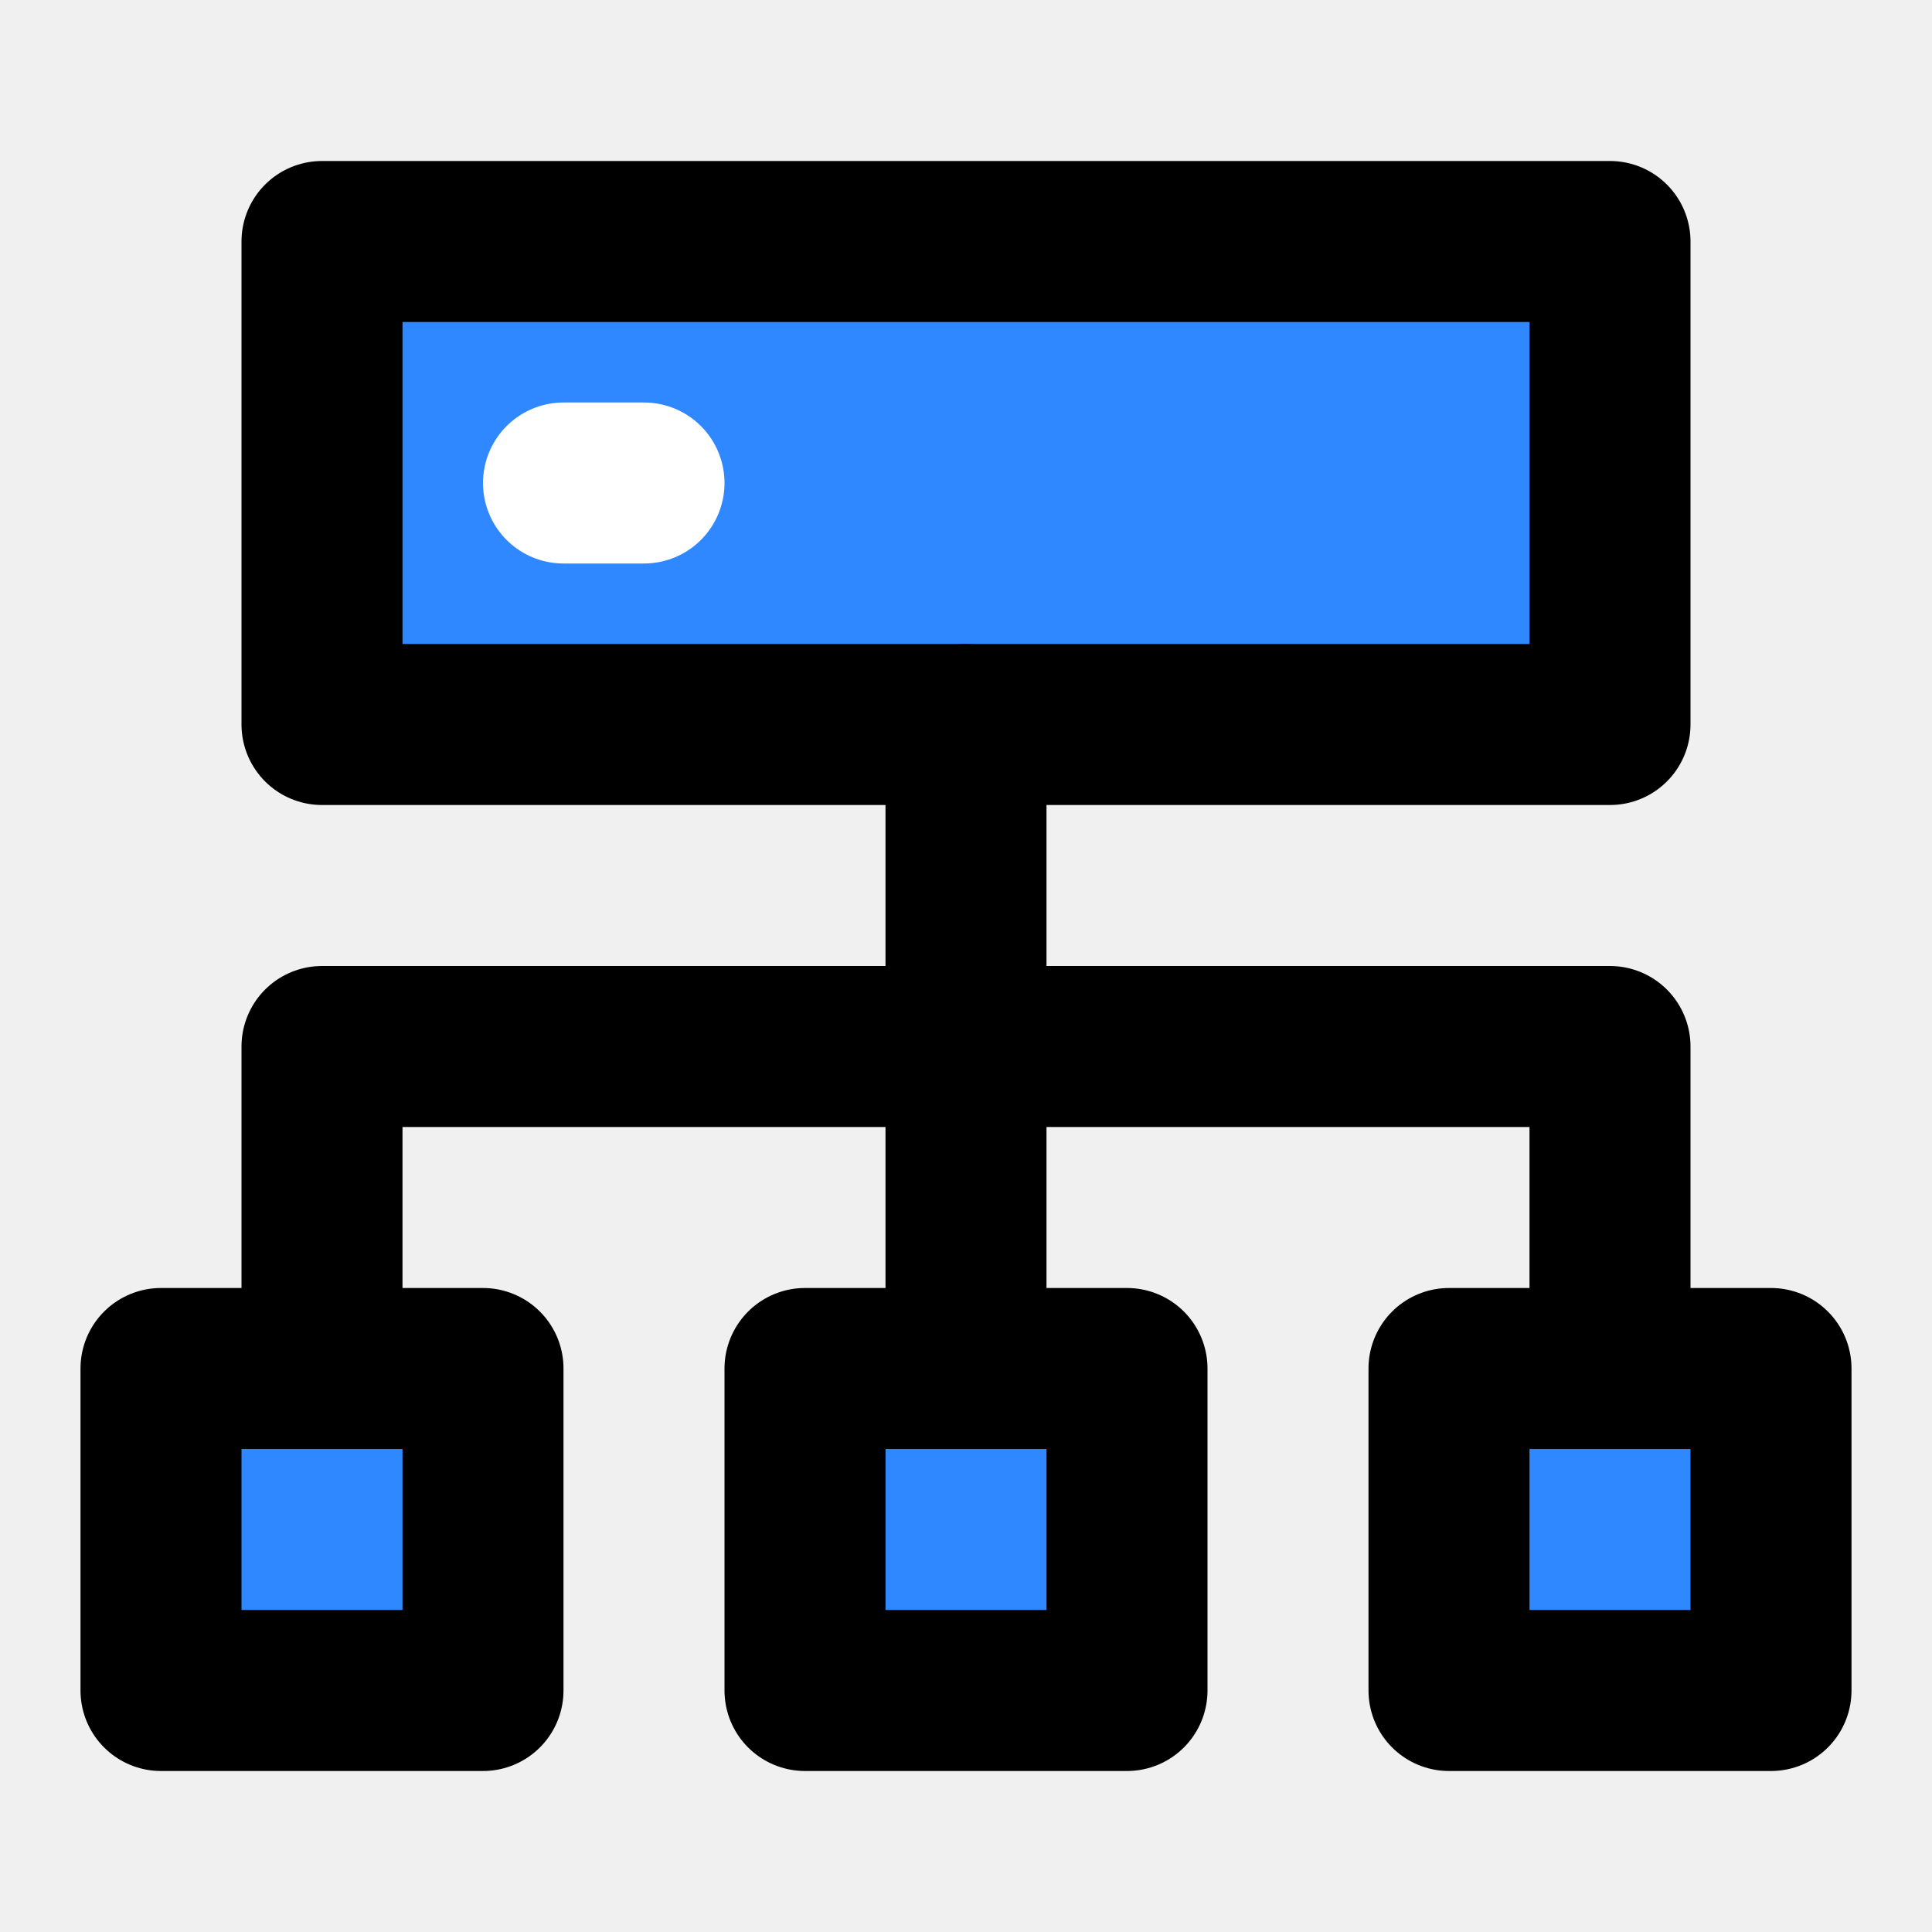
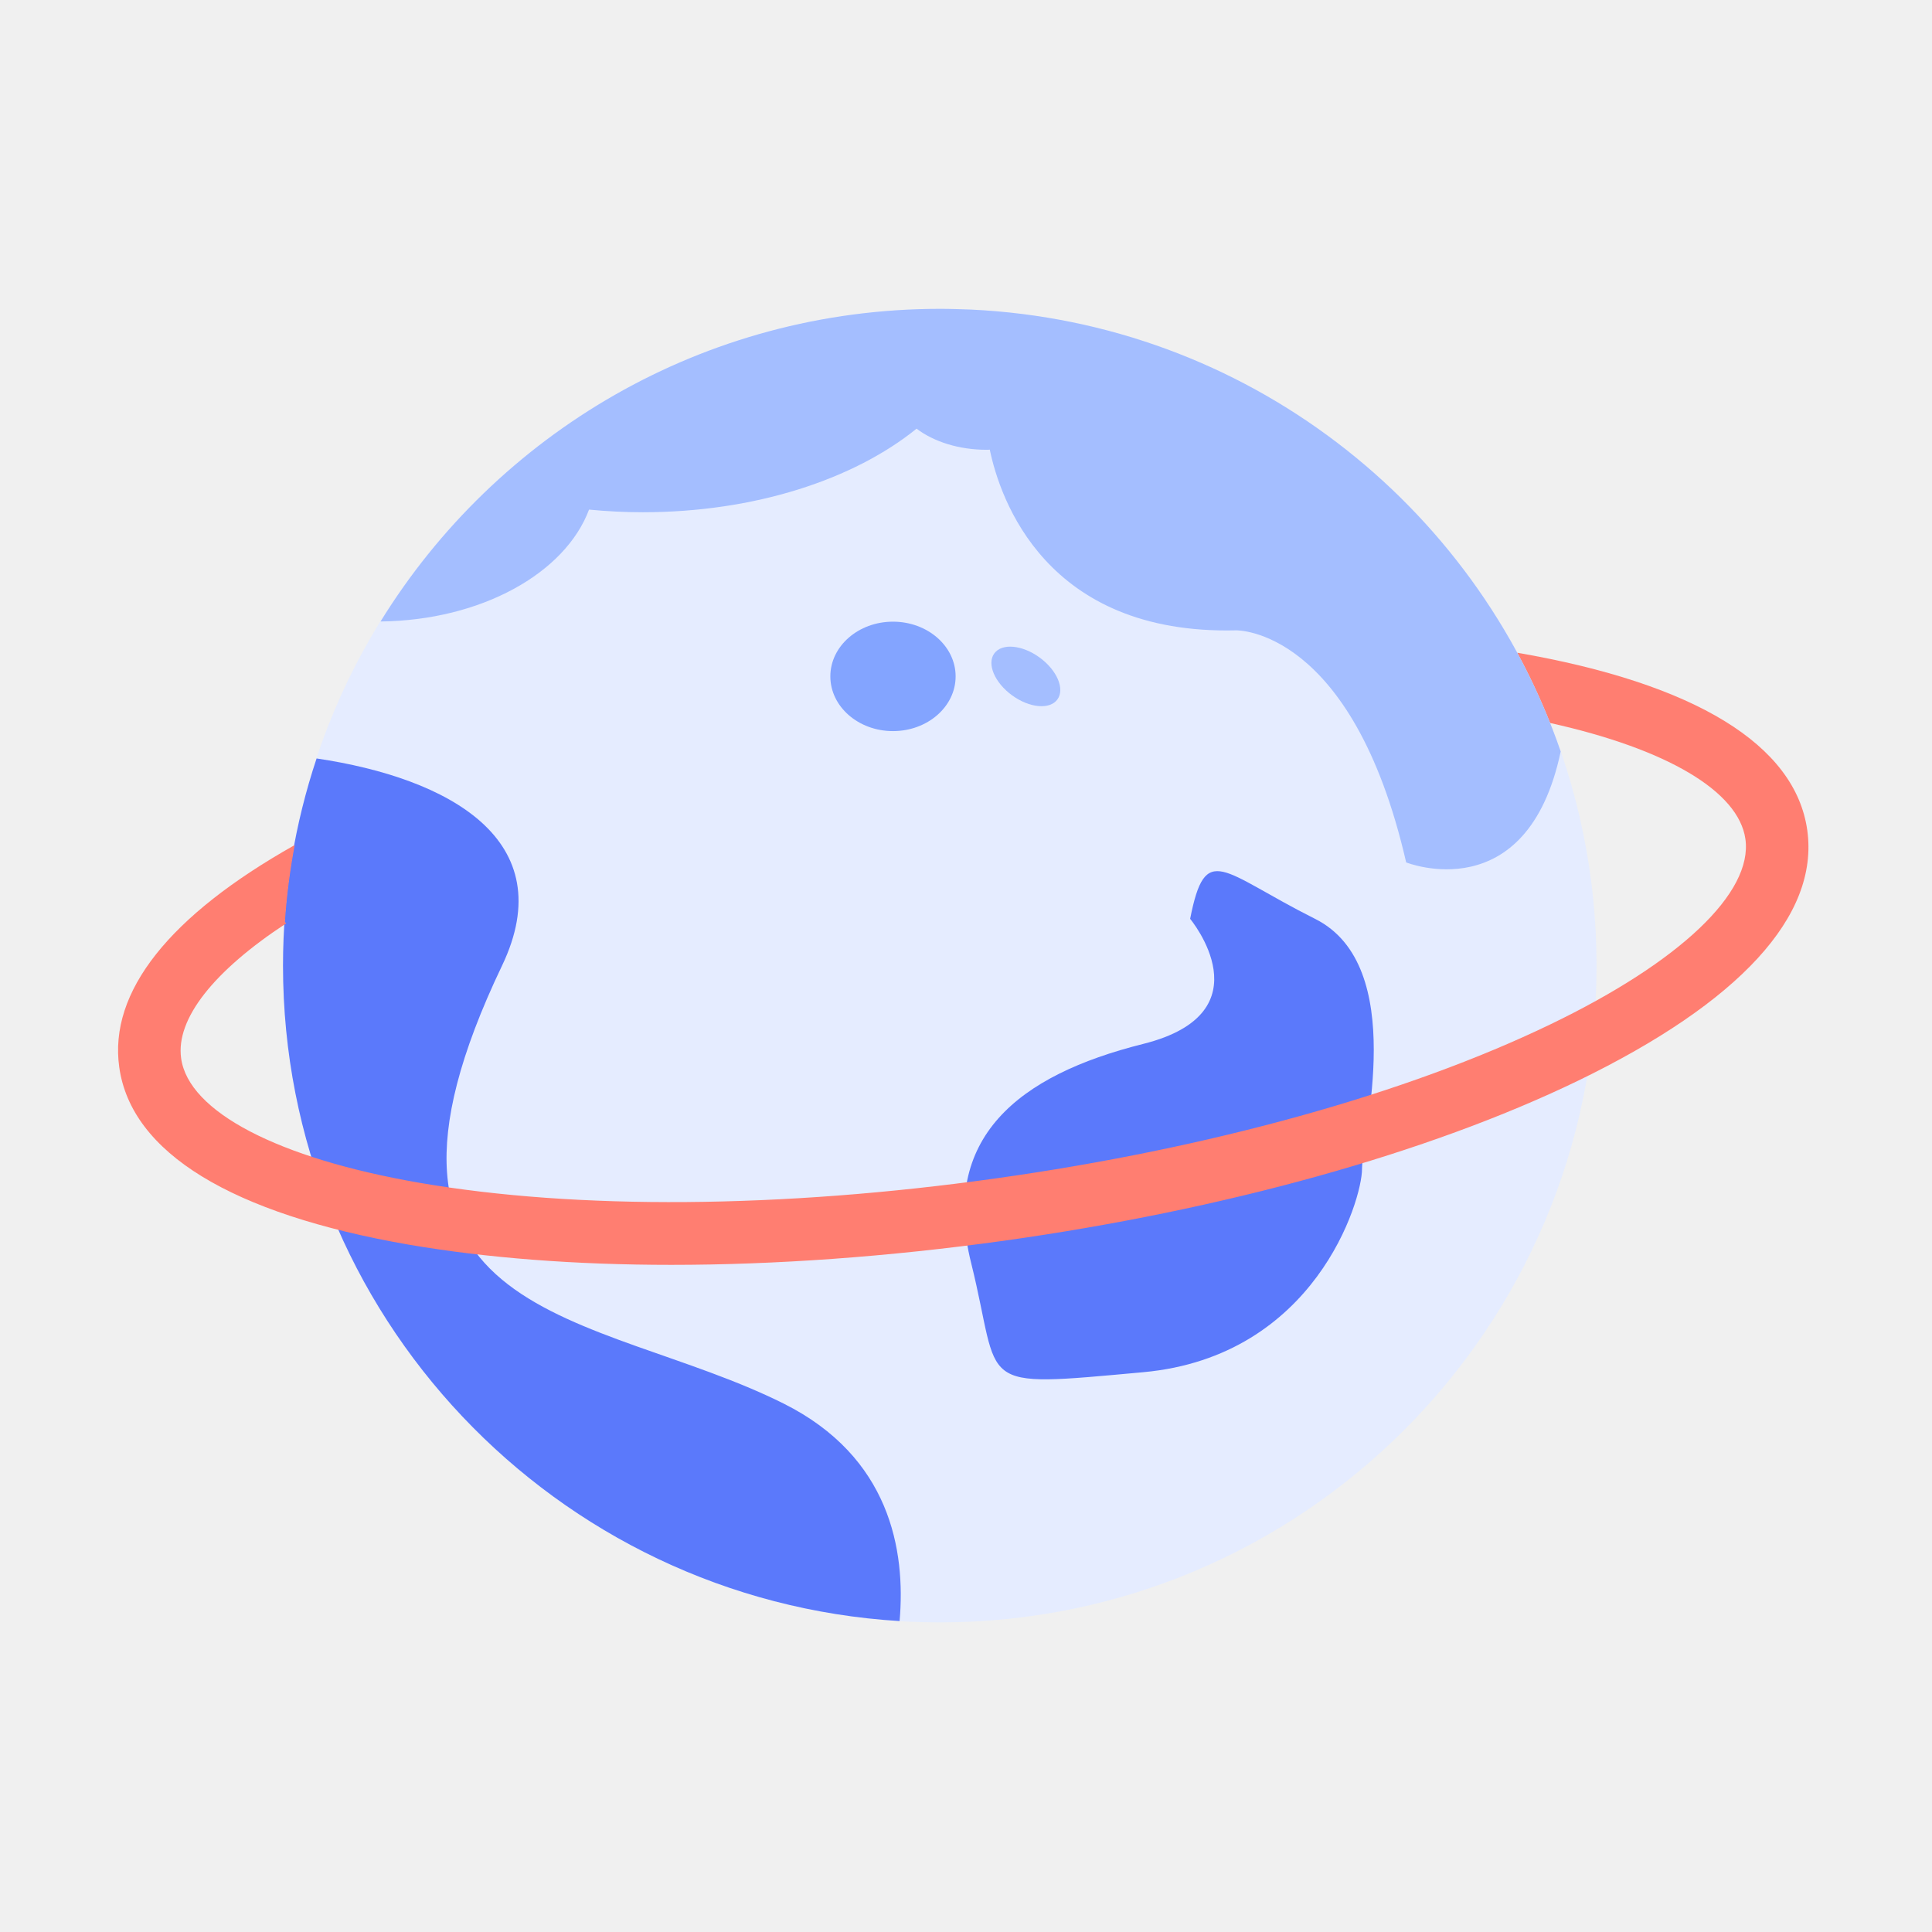
- <svg xmlns="http://www.w3.org/2000/svg" width="1em" height="1em" viewBox="0 0 48 48">
-   <g fill="none" stroke-linecap="round" stroke-linejoin="round" stroke-width="4">
-     <rect width="8" height="8" x="4" y="34" fill="#2F88FF" stroke="#000" />
-     <rect width="32" height="12" x="8" y="6" fill="#2F88FF" stroke="#000" />
-     <path stroke="#000" d="M24 34V18" />
-     <path stroke="#000" d="M8 34V26H40V34" />
-     <rect width="8" height="8" x="36" y="34" fill="#2F88FF" stroke="#000" />
-     <rect width="8" height="8" x="20" y="34" fill="#2F88FF" stroke="#000" />
-     <path stroke="#fff" d="M14 12H16" />
-   </g>
+ <svg xmlns="http://www.w3.org/2000/svg" t="1701275265928" class="icon" viewBox="0 0 1024 1024" version="1.1" p-id="34761" width="200" height="200">
+   <path d="M498.1 511.8m-348.1 0a348.1 348.1 0 1 0 696.2 0 348.1 348.1 0 1 0-696.2 0Z" fill="#E5ECFF" p-id="34762" />
+   <path d="M415.3 743.9c-99.5-49.7-240.4-41.4-149.2-232.1 31.8-66.6-28.2-99.4-98.3-109.8-11.5 34.5-17.8 71.4-17.8 109.8 0 185.1 144.5 336.3 326.8 347.4 3.3-37.6-5.1-87.1-61.5-115.3zM630.8 487s41.4 49.7-24.9 66.3c-66.3 16.6-107.7 49.7-91.2 116s0 66.3 91.2 58 116-91.2 116-107.7c0-16.6 24.9-107.7-24.9-132.6-49.7-24.9-58-41.5-66.2 0z" fill="#5B79FB" p-id="34763" />
+   <path d="M957.9 440.1c-6.3-45.3-59.4-77.8-153.5-94.1h-0.2c6.5 12 12.3 24.4 17.4 37.2 61.7 13.7 99.9 36.1 103.5 61.5 4 28.4-34.6 65.1-103.3 98.2-76.2 36.8-180.7 65.8-294.2 81.7-113.5 15.9-221.9 16.7-305.3 2.3-75.1-13-122.4-37.7-126.3-66-2.9-20.9 17.3-46.3 55.7-71.5-0.2-0.3-0.5-0.5-0.7-0.7 0.9-13.9 2.7-27.5 5.2-40.8-66.5 37.4-98.6 77.8-93 117.7 6.3 45.3 59.4 77.8 153.5 94.1 41.4 7.1 88.5 10.7 139.1 10.7 55.5 0 115.3-4.3 176.4-12.8 116.8-16.4 224.7-46.4 304-84.7 85.9-41.6 128-87.5 121.7-132.8z" fill="#FF7E71" p-id="34764" />
+   <path d="M514.9 164.1c-5.5-0.2-11.1-0.4-16.7-0.4-125.4 0-235.2 66.3-296.5 165.7 53.4-0.6 97.9-25.6 110.5-59.3 9.3 0.9 18.8 1.4 28.5 1.4 59.3 0 111.9-17.4 145.1-44.3 9.1 6.9 22.4 11.2 37.2 11.2 0.6 0 1.1 0 1.6-0.1 5.4 26 29.6 98.3 130.6 95.8 0 0 61.5-1.5 90.1 123 0 0 64.1 25.6 81.9-58.8C781.9 266.8 660.1 171 514.9 164.1z" fill="#A4BEFF" p-id="34765" />
+   <path d="M440.1 358.5a33.2 29 0 1 0 66.4 0 33.2 29 0 1 0-66.4 0Z" fill="#83A4FF" p-id="34766" />
+   <path d="M536.418 368.542a20.7 12.4 36.079 1 0 14.605-20.044 20.7 12.4 36.079 1 0-14.605 20.044Z" fill="#A4BEFF" p-id="34767" />
</svg>
